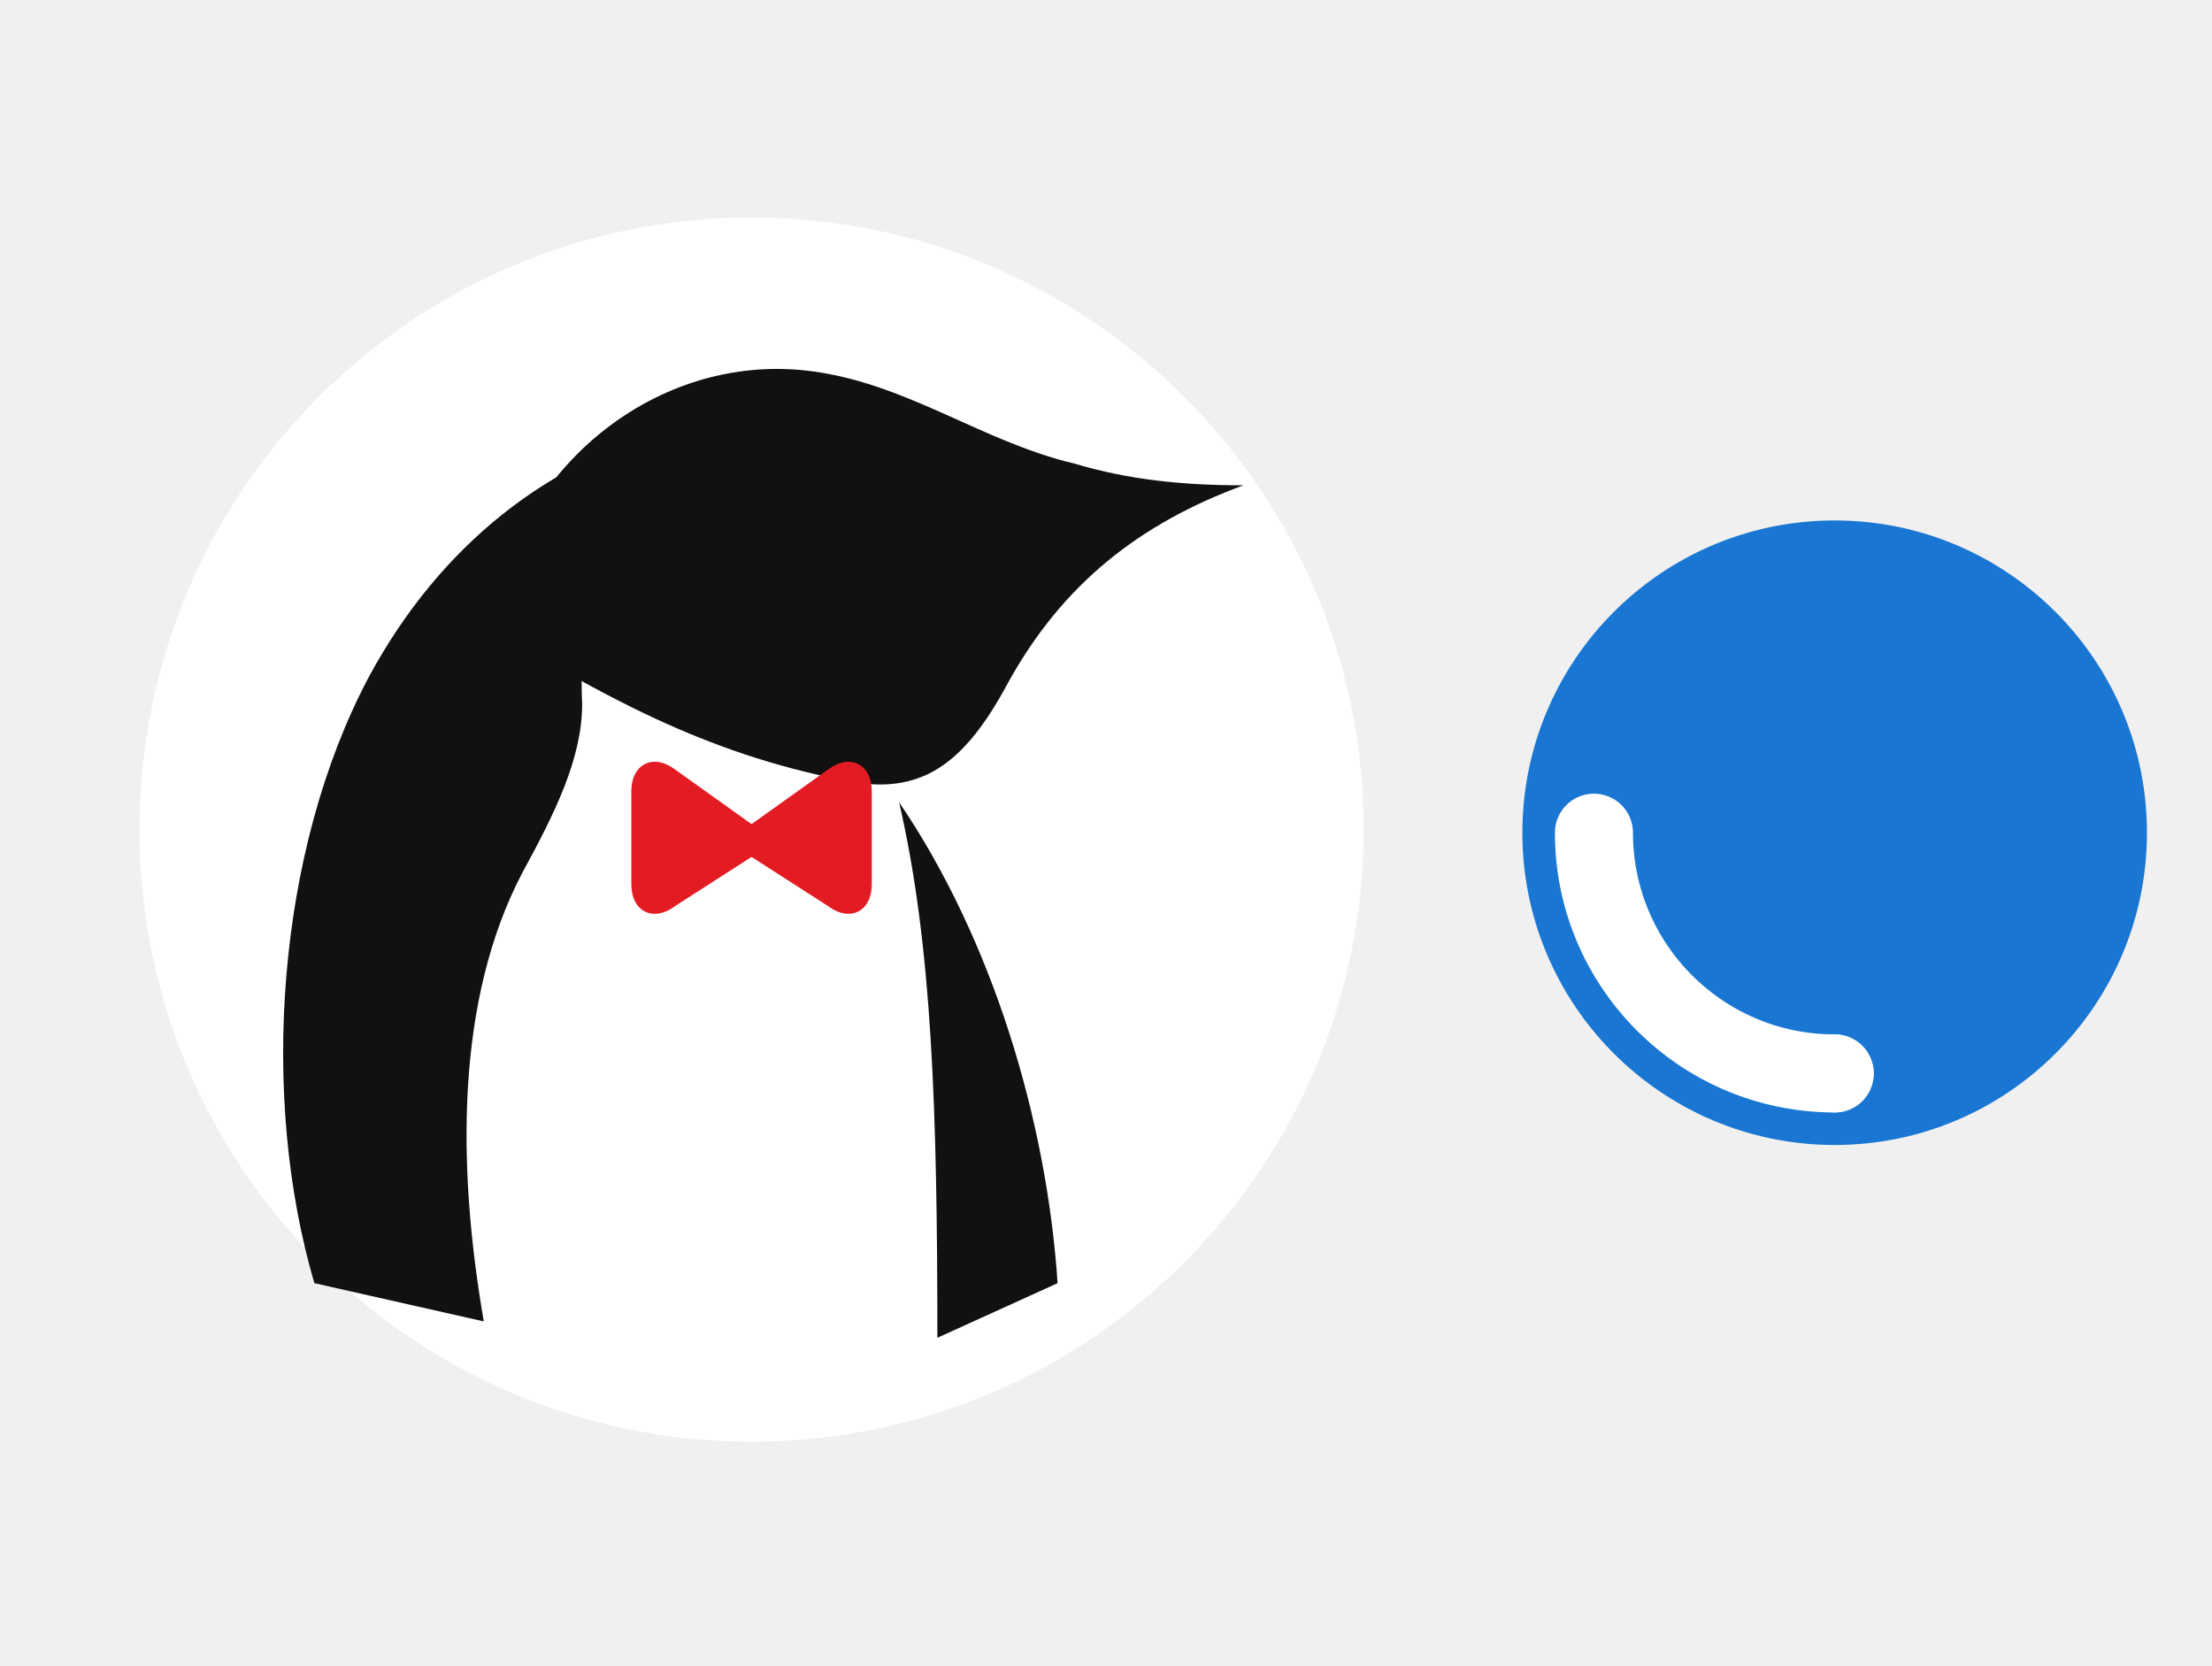
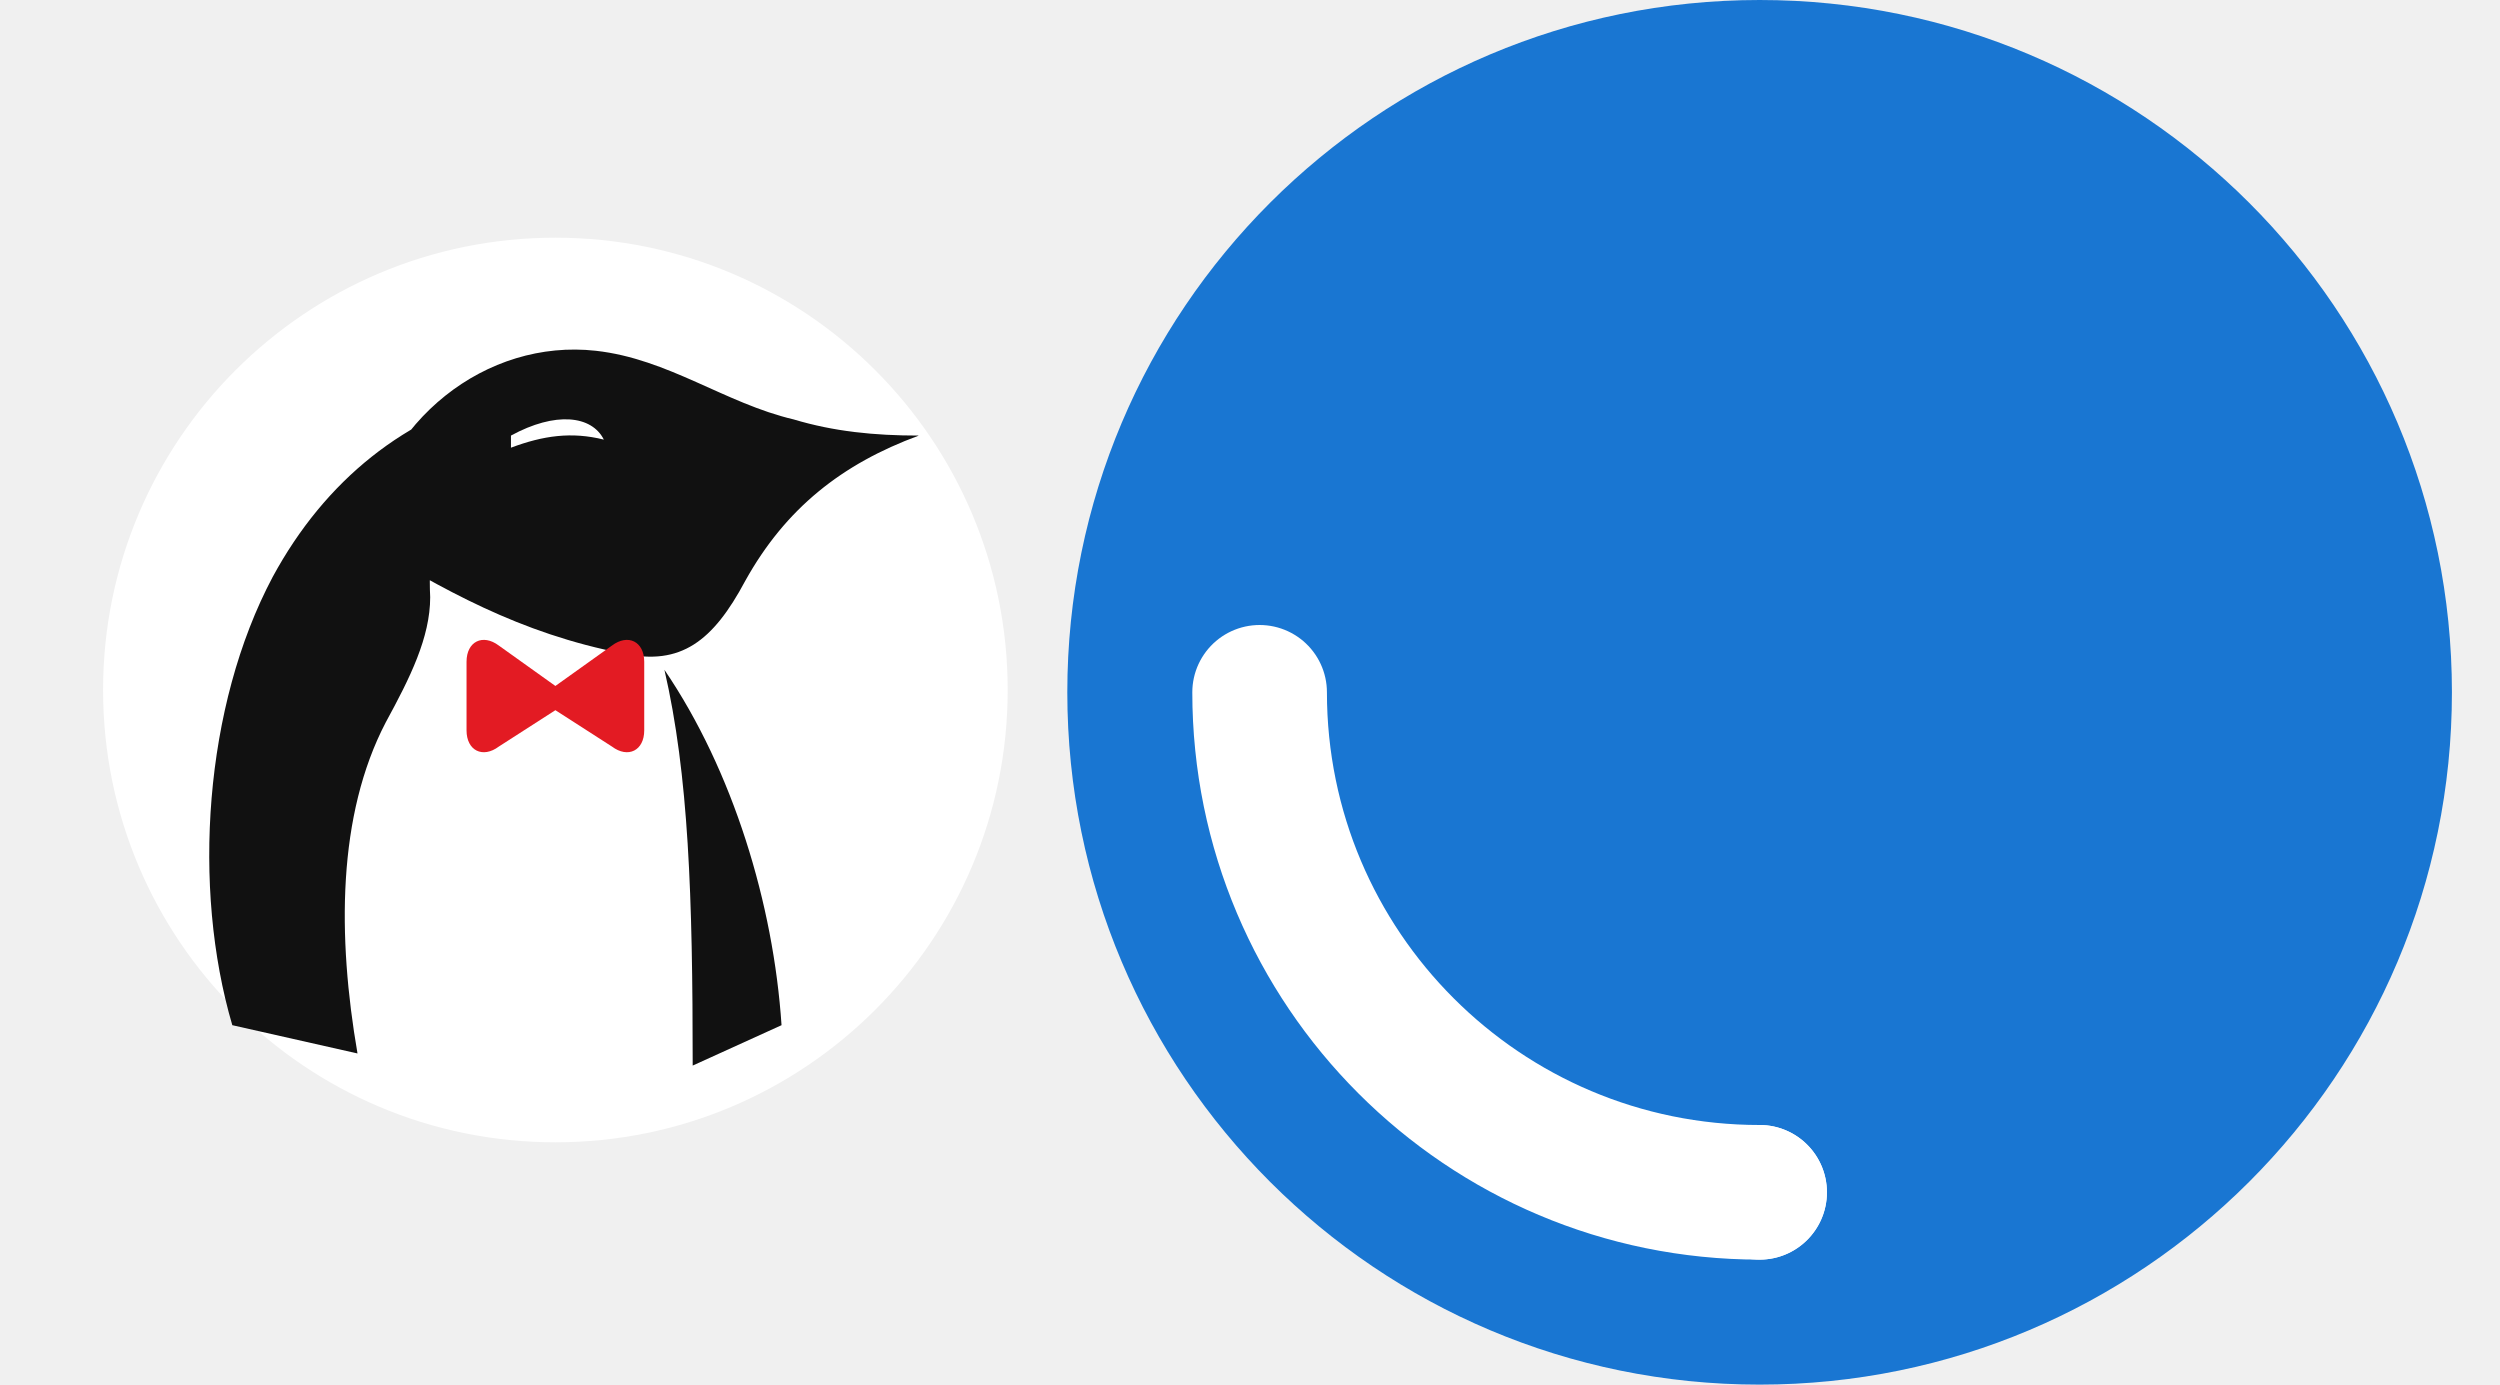
- <svg xmlns="http://www.w3.org/2000/svg" viewBox="0 0 340 256">
-   <g transform="translate(8 20) scale(.84)">
+ <svg xmlns="http://www.w3.org/2000/svg" viewBox="0 0 520 288">
+   <g transform="translate(8 36) scale(.84)">
    <circle cx="128" cy="128" r="112" fill="#fff" />
    <path fill="#111" d="M48 211c-10-34-7-79 10-111 13-24 33-40 58-46-13 13-20 31-19 51 0 10-5 20-11 31-12 23-12 53-7 82ZM80 91c5-30 31-50 58-47 18 2 32 13 49 17 10 3 20 4 31 4-19 7-33 18-43 36-8 15-16 21-30 18-26-5-45-16-65-28Zm75 32c17 25 27 58 29 88l-22 10c0-42-1-72-7-98Z" />
+     <path fill="#fff" d="M117 65c11-6 20-5 23 1-8-2-15-1-23 2Z" />
    <path fill="#e31b23" d="M106 121c0-5 4-7 8-4l14 10 14-10c4-3 8-1 8 4v17c0 5-4 7-8 4l-14-9-14 9c-4 3-8 1-8-4Z" />
  </g>
-   <g transform="rotate(180 282 128)">
-     <circle cx="282" cy="128" r="48" fill="#1976d2" />
-     <path fill="none" stroke="#fff" stroke-width="12" stroke-linecap="round" d="M282 91a37 37 0 0 1 37 37" />
-     <circle cx="282" cy="91" r="6" fill="#fff" />
+   <g transform="rotate(180 366 144)">
+     <circle cx="366" cy="144" r="144" fill="#1976d2" />
+     <path fill="none" stroke="#fff" stroke-width="28" stroke-linecap="round" d="M366 40a104 104 0 0 1 104 104" />
+     <circle cx="366" cy="40" r="14" fill="#fff" />
  </g>
</svg>
